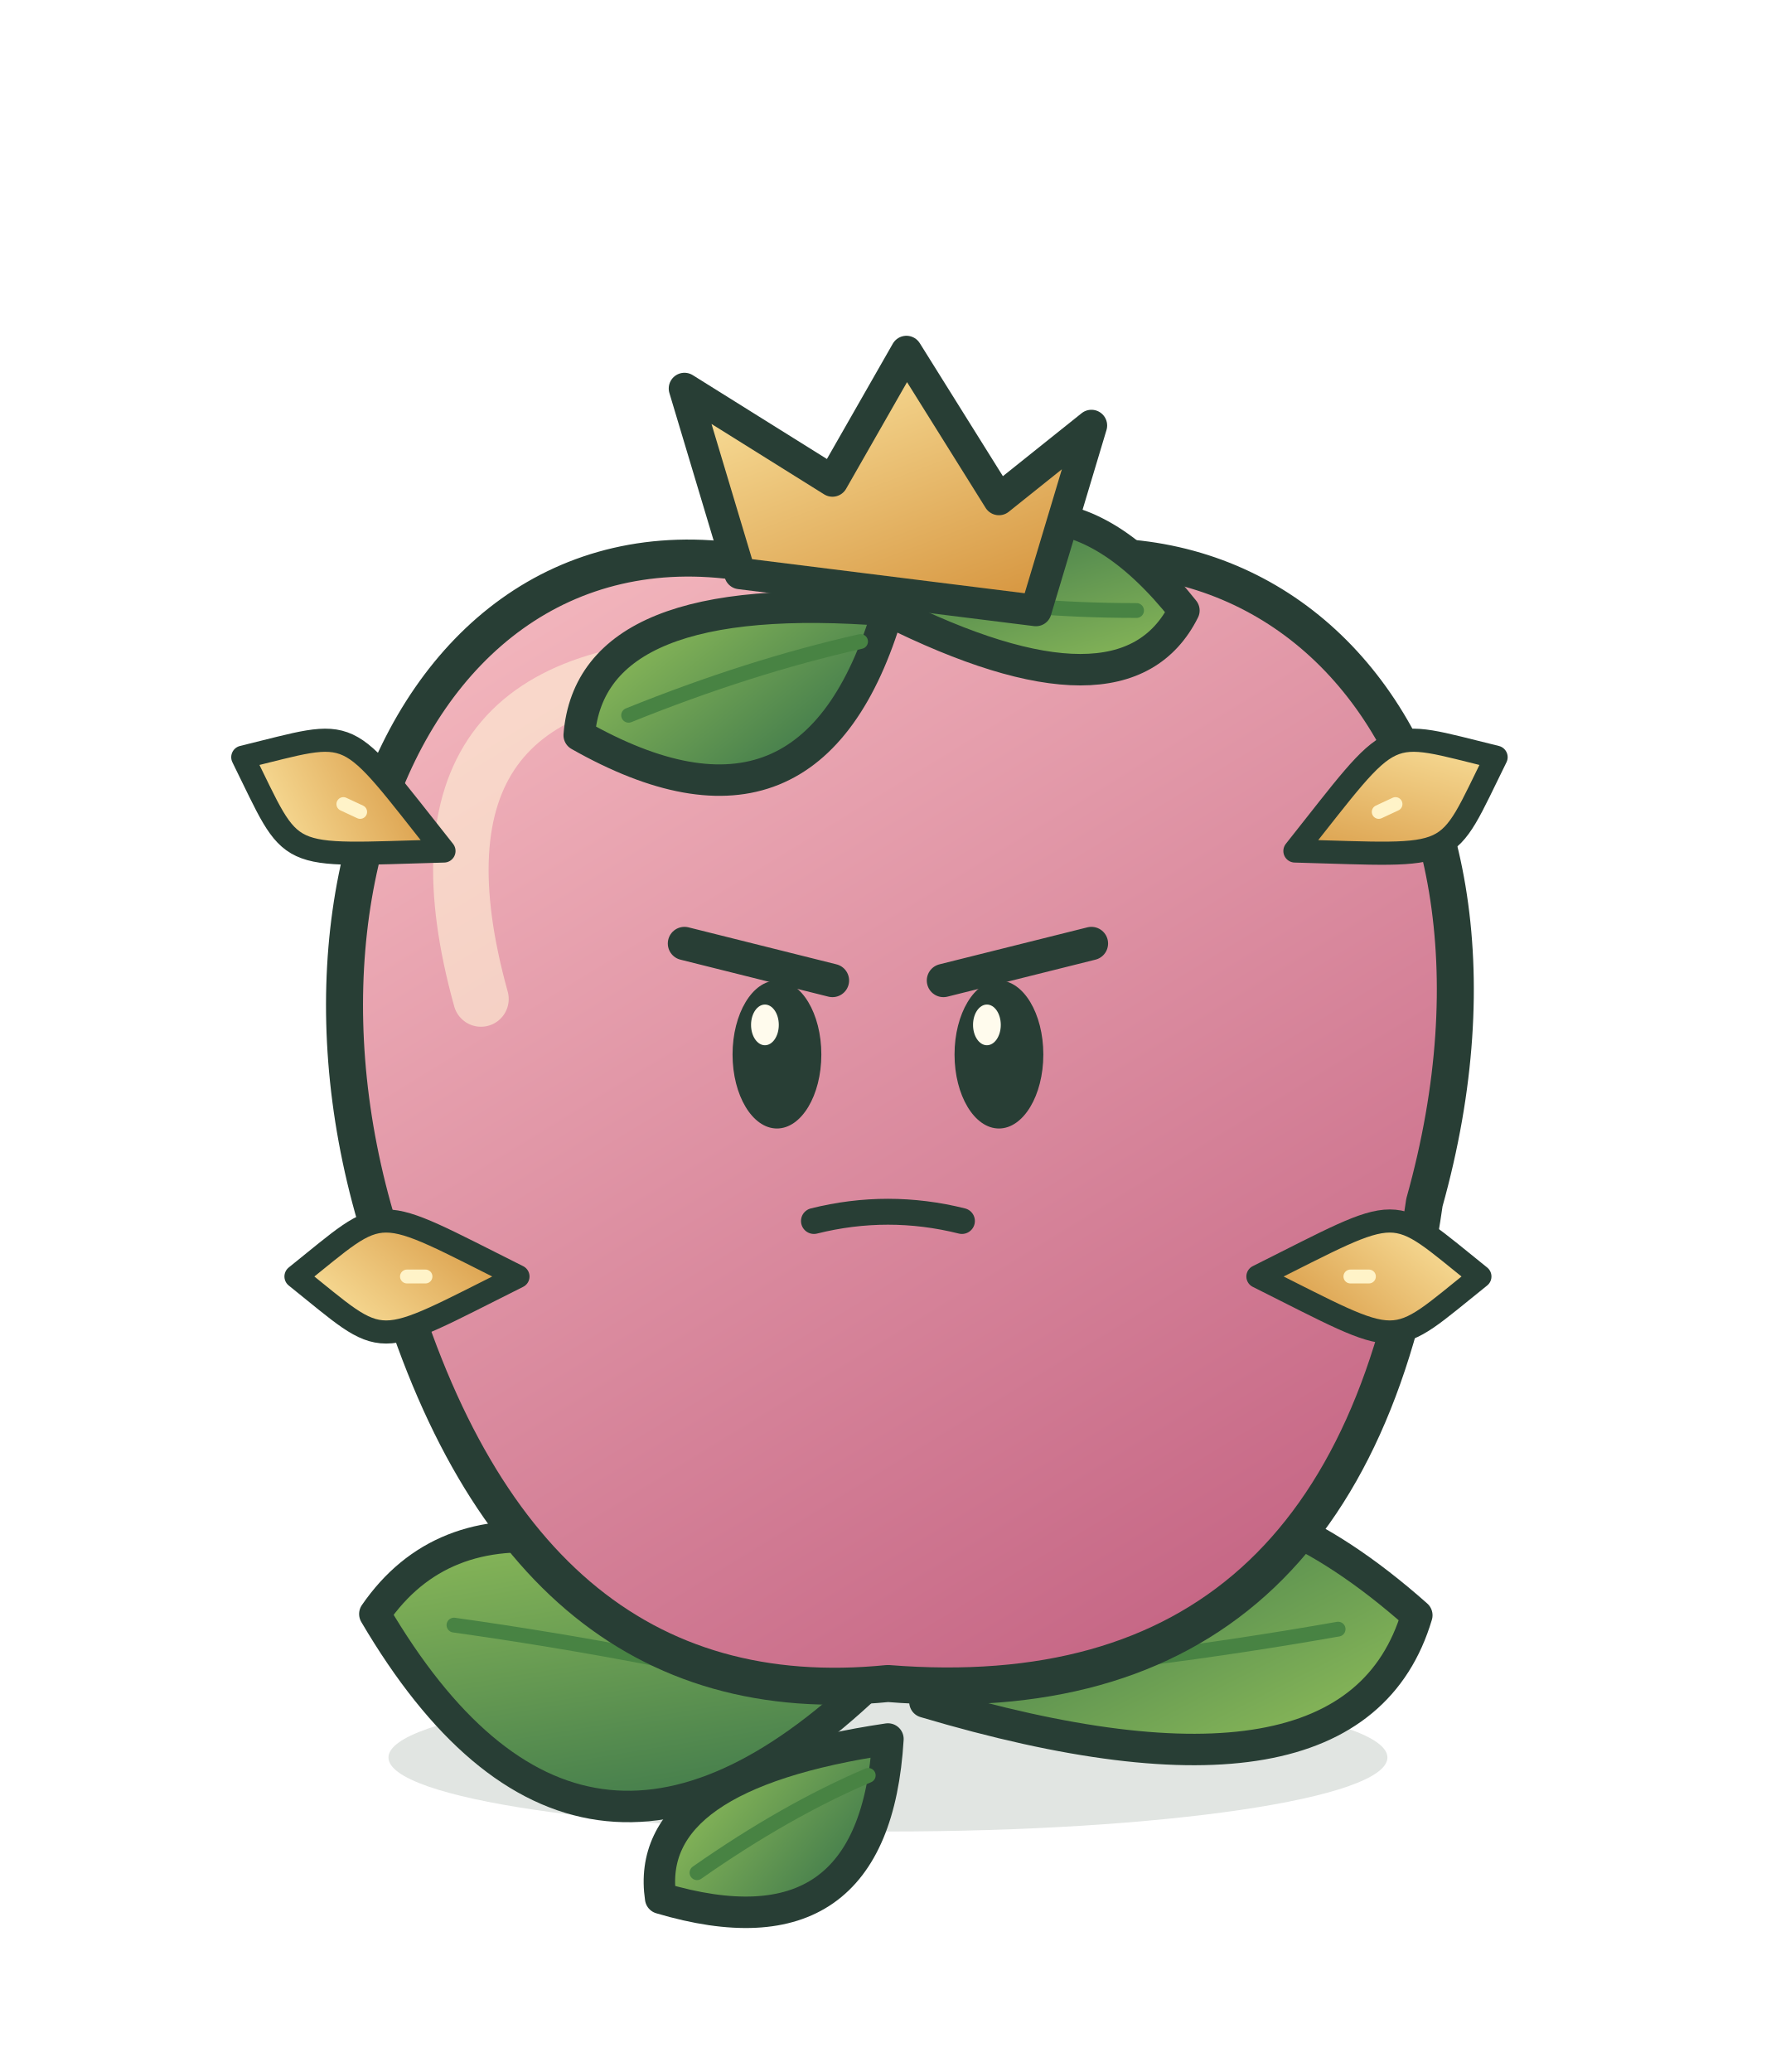
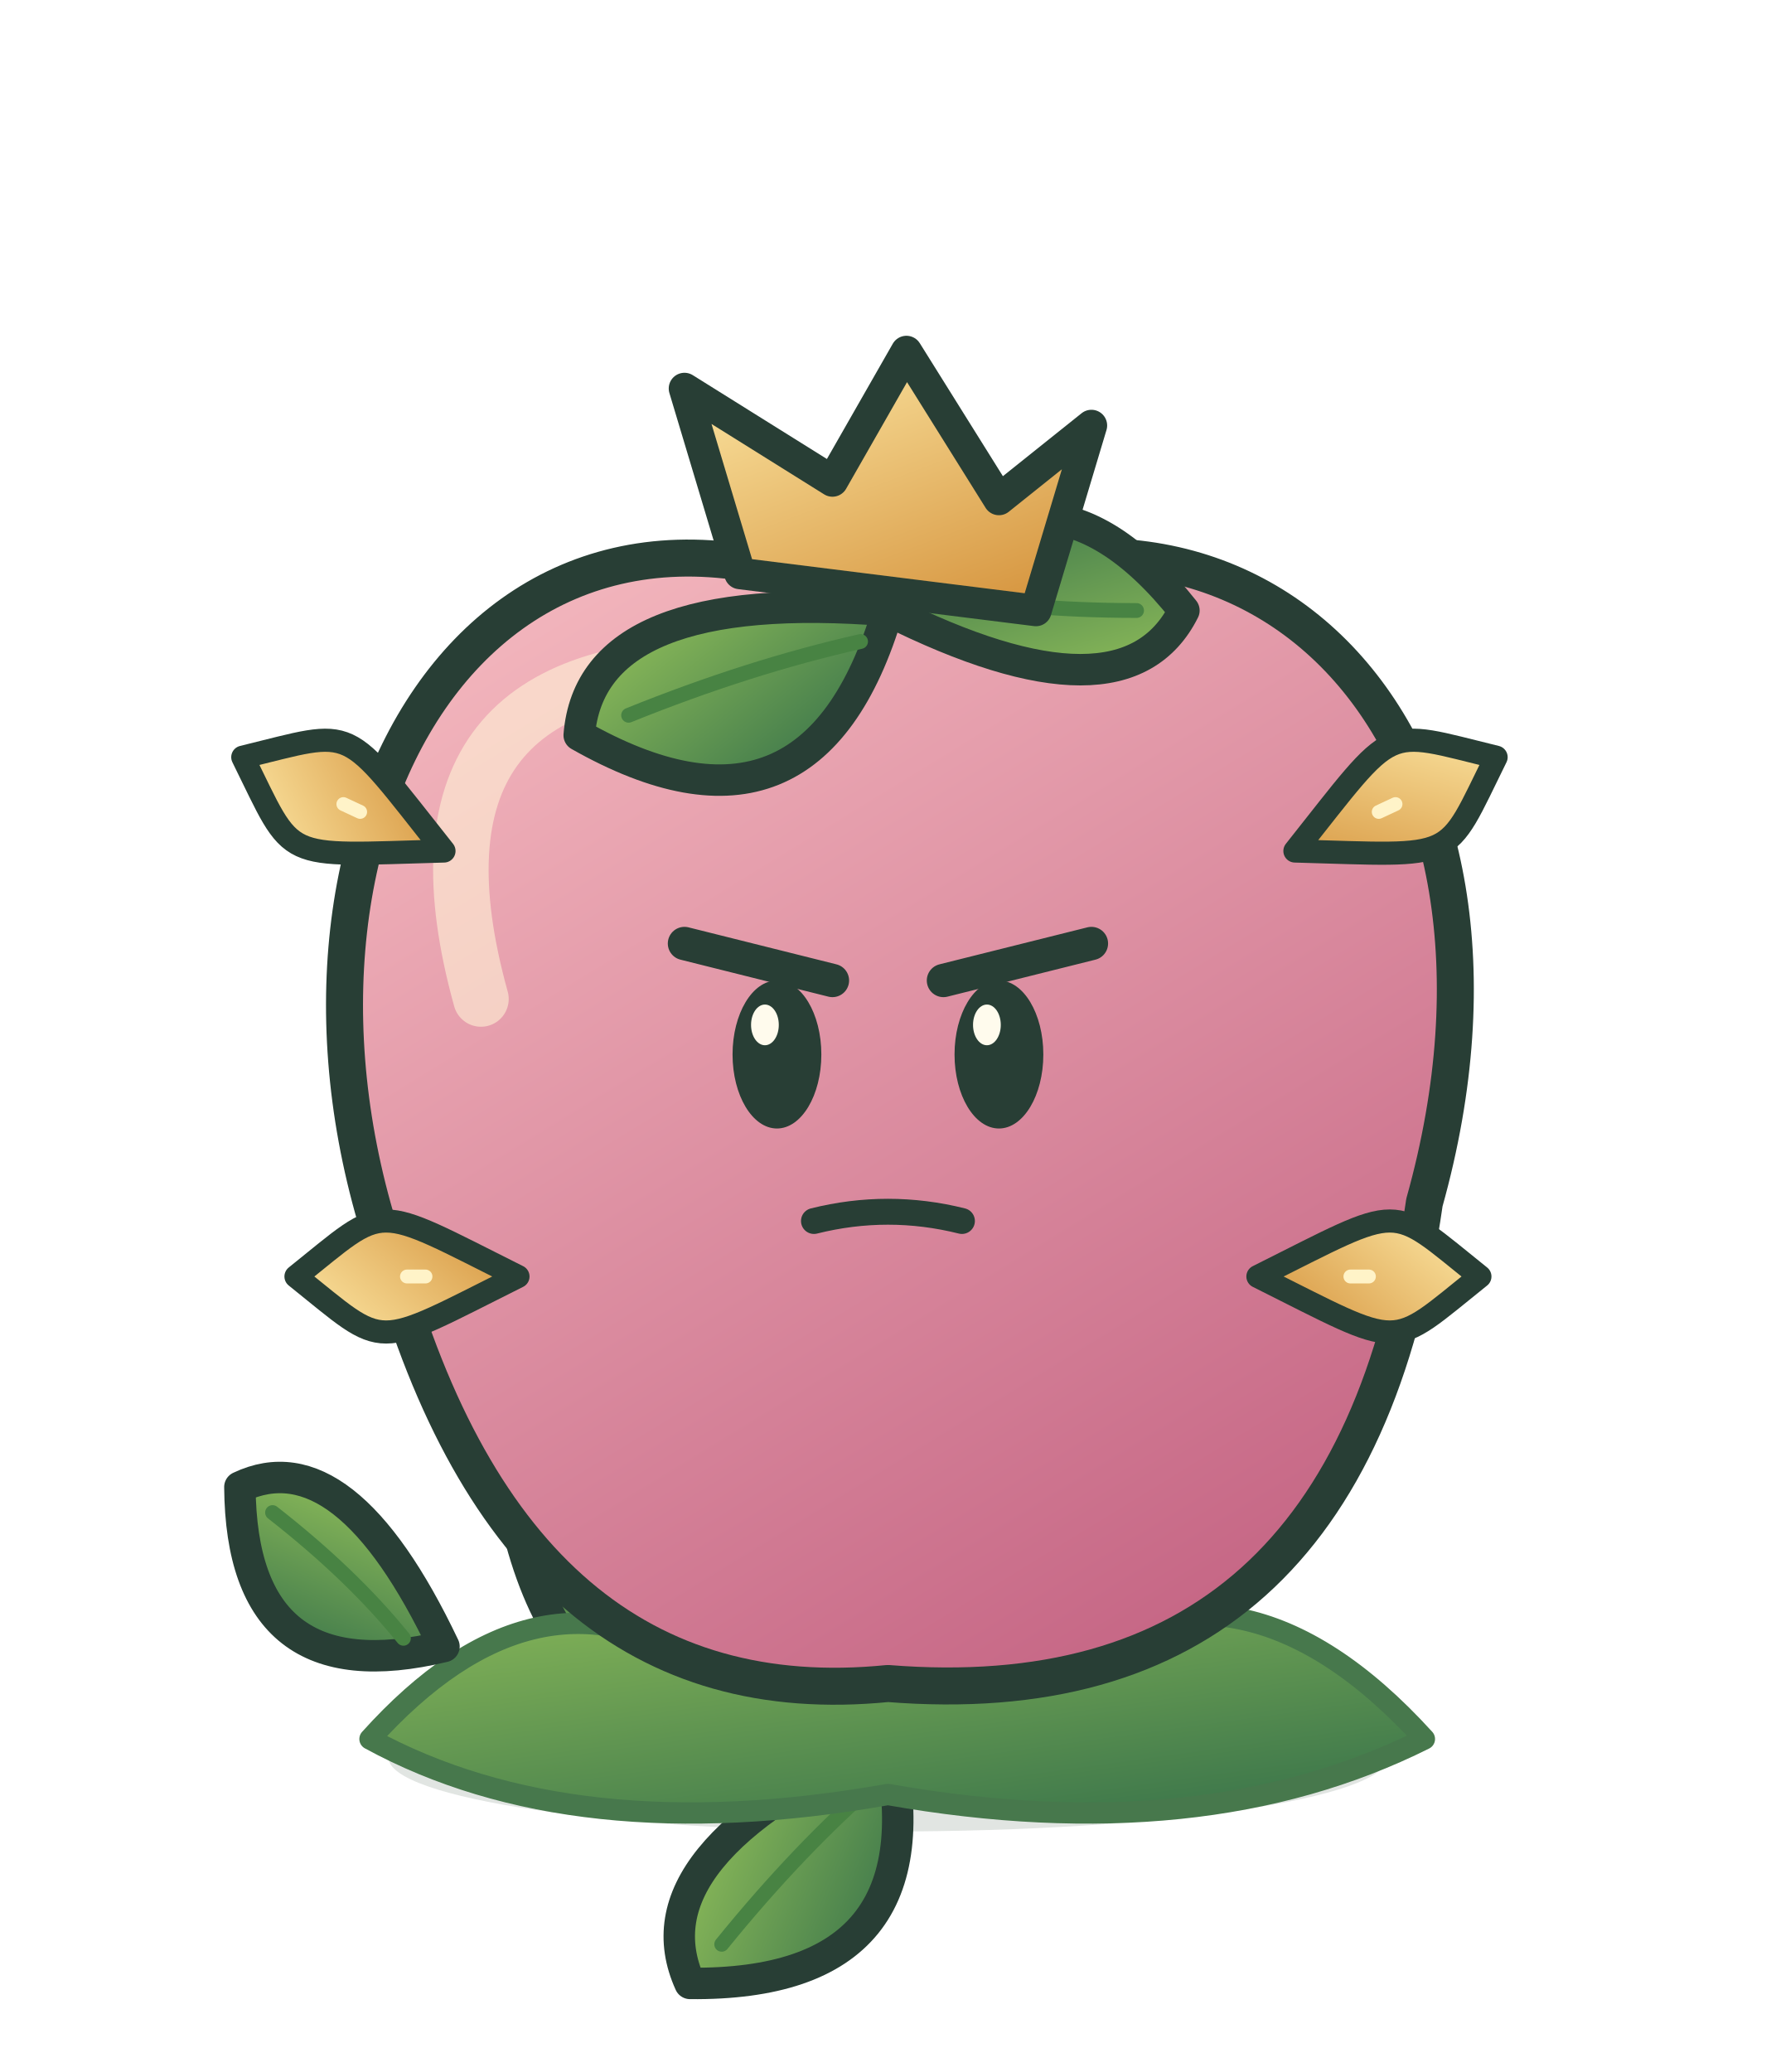
- <svg xmlns="http://www.w3.org/2000/svg" width="192" height="224" viewBox="-48 -60 96 112">
+ <svg xmlns="http://www.w3.org/2000/svg" width="192" height="224" viewBox="-48 -60 96 112" data-plant-kind="blast_pomegranate" data-art-signature="0e9e706b3bb9">
  <defs>
    <linearGradient id="pea" x1=".2" y1="0" x2=".8" y2="1">
      <stop stop-color="#b7dc7a" />
      <stop offset="1" stop-color="#55904d" />
    </linearGradient>
    <linearGradient id="leaf" x1=".2" y1="0" x2=".8" y2="1">
      <stop stop-color="#88b758" />
      <stop offset="1" stop-color="#3d774b" />
    </linearGradient>
    <linearGradient id="gold" x1=".2" y1="0" x2=".8" y2="1">
      <stop stop-color="#fbe4a0" />
      <stop offset="1" stop-color="#d6953f" />
    </linearGradient>
    <linearGradient id="sun" x1=".2" y1="0" x2=".8" y2="1">
      <stop stop-color="#f0bd65" />
      <stop offset="1" stop-color="#bf813d" />
    </linearGradient>
    <linearGradient id="cream" x1=".2" y1="0" x2=".8" y2="1">
      <stop stop-color="#fff3d4" />
      <stop offset="1" stop-color="#d9be99" />
    </linearGradient>
    <linearGradient id="bark" x1=".2" y1="0" x2=".8" y2="1">
      <stop stop-color="#dcb474" />
      <stop offset="1" stop-color="#aa783f" />
    </linearGradient>
    <linearGradient id="ice" x1=".2" y1="0" x2=".8" y2="1">
      <stop stop-color="#d7f5f4" />
      <stop offset="1" stop-color="#72abc8" />
    </linearGradient>
    <linearGradient id="mint" x1=".2" y1="0" x2=".8" y2="1">
      <stop stop-color="#bfe8cb" />
      <stop offset="1" stop-color="#599993" />
    </linearGradient>
    <linearGradient id="rose" x1=".2" y1="0" x2=".8" y2="1">
      <stop stop-color="#f3b6bd" />
      <stop offset="1" stop-color="#c36282" />
    </linearGradient>
    <linearGradient id="violet" x1=".2" y1="0" x2=".8" y2="1">
      <stop stop-color="#d9c2e9" />
      <stop offset="1" stop-color="#997bb7" />
    </linearGradient>
    <linearGradient id="plum" x1=".2" y1="0" x2=".8" y2="1">
      <stop stop-color="#a995c5" />
      <stop offset="1" stop-color="#665c8a" />
    </linearGradient>
    <linearGradient id="night" x1=".2" y1="0" x2=".8" y2="1">
      <stop stop-color="#6e6b88" />
      <stop offset="1" stop-color="#35394e" />
    </linearGradient>
    <linearGradient id="fire" x1=".2" y1="0" x2=".8" y2="1">
      <stop stop-color="#fbc478" />
      <stop offset="1" stop-color="#dc7243" />
    </linearGradient>
    <linearGradient id="stone" x1=".2" y1="0" x2=".8" y2="1">
      <stop stop-color="#b3bbae" />
      <stop offset="1" stop-color="#747f7b" />
    </linearGradient>
  </defs>
  <ellipse cx="0" cy="35" rx="27" ry="4" fill="#233e2b" opacity=".14" stroke="none" stroke-width="0" />
-   <g transform="translate(-1 31) rotate(8)">
-     <path d="M0 0 Q-21.6 -10.8 -27 0 Q-13.5 17.01 0 0Z" fill="url(#leaf)" stroke="#283e35" stroke-width="1.7" stroke-linejoin="round" stroke-linecap="round" />
-     <path d="M-2 1 Q-12.15 0 -22.68 0" fill="none" stroke="#488343" stroke-width="0.8" stroke-linejoin="round" stroke-linecap="round" />
+   <g transform="translate(-1 31) rotate(28)">
+     <path d="M0 0 Q-17.6 -8.8 -22 0 Q-11.0 13.86 0 0Z" fill="url(#leaf)" stroke="#283e35" stroke-width="1.7" stroke-linejoin="round" stroke-linecap="round" />
+     <path d="M-2 1 Q-9.9 0 -18.48 0" fill="none" stroke="#488343" stroke-width="0.8" stroke-linejoin="round" stroke-linecap="round" />
  </g>
-   <g transform="translate(2 32) rotate(170)">
-     <path d="M0 0 Q-21.6 -10.8 -27 0 Q-13.5 17.01 0 0Z" fill="url(#leaf)" stroke="#283e35" stroke-width="1.7" stroke-linejoin="round" stroke-linecap="round" />
-     <path d="M-2 1 Q-12.15 0 -22.68 0" fill="none" stroke="#488343" stroke-width="0.8" stroke-linejoin="round" stroke-linecap="round" />
+   <g transform="translate(2 32) rotate(144)">
+     <path d="M0 0 Q-19.2 -9.6 -24 0 Q-12.0 15.12 0 0Z" fill="url(#leaf)" stroke="#283e35" stroke-width="1.7" stroke-linejoin="round" stroke-linecap="round" />
+     <path d="M-2 1 Q-10.8 0 -20.16 0" fill="none" stroke="#488343" stroke-width="0.8" stroke-linejoin="round" stroke-linecap="round" />
  </g>
-   <g transform="translate(0 34) rotate(-35)">
-     <path d="M0 0 Q-12.0 -6.0 -15 0 Q-7.5 9.45 0 0Z" fill="url(#leaf)" stroke="#283e35" stroke-width="1.7" stroke-linejoin="round" stroke-linecap="round" />
-     <path d="M-2 1 Q-6.75 0 -12.6 0" fill="none" stroke="#488343" stroke-width="0.8" stroke-linejoin="round" stroke-linecap="round" />
+   <g transform="translate(0 34) rotate(-51)">
+     <path d="M0 0 Q-13.6 -6.8 -17 0 Q-8.5 10.71 0 0Z" fill="url(#leaf)" stroke="#283e35" stroke-width="1.7" stroke-linejoin="round" stroke-linecap="round" />
+     <path d="M-2 1 Q-7.65 0 -14.28 0" fill="none" stroke="#488343" stroke-width="0.8" stroke-linejoin="round" stroke-linecap="round" />
+   </g>
+   <path d="M-28 34 Q-19 24 -10 30 Q-1 20 9 30 Q19 23 29 34 Q17 40 0 37 Q-17 40 -28 34Z" fill="url(#leaf)" stroke="#47784c" stroke-width="1.15" stroke-linejoin="round" stroke-linecap="round" />
+   <g transform="translate(-24 29) rotate(38)">
+     <path d="M0 0 Q-11.2 -5.6 -14 0 Q-7.0 8.82 0 0Z" fill="url(#leaf)" stroke="#283e35" stroke-width="1.7" stroke-linejoin="round" stroke-linecap="round" />
+     <path d="M-2 1 Q-6.3 0 -11.76 0" fill="none" stroke="#488343" stroke-width="0.8" stroke-linejoin="round" stroke-linecap="round" />
  </g>
  <path d="M0 -27 C-22 -38 -35 -15 -27 8 Q-20 33 0 31 Q25 33 29 5 C36 -20 20 -37 0 -27Z" fill="url(#rose)" stroke="#283e35" stroke-width="2" stroke-linejoin="round" stroke-linecap="round" />
  <path d="M-22 -6 Q-27 -24 -9 -24" fill="none" stroke="#fff2d5" stroke-width="3" stroke-linejoin="round" stroke-linecap="round" opacity=".6" />
  <g transform="translate(0 -27) rotate(-22)">
    <path d="M0 0 Q-14.4 -7.2 -18 0 Q-9.0 11.34 0 0Z" fill="url(#leaf)" stroke="#283e35" stroke-width="1.7" stroke-linejoin="round" stroke-linecap="round" />
    <path d="M-2 1 Q-8.1 0 -15.12 0" fill="none" stroke="#488343" stroke-width="0.8" stroke-linejoin="round" stroke-linecap="round" />
  </g>
  <g transform="translate(0 -27) rotate(180)">
    <path d="M0 0 Q-12.8 -6.4 -16 0 Q-8.0 10.08 0 0Z" fill="url(#leaf)" stroke="#283e35" stroke-width="1.7" stroke-linejoin="round" stroke-linecap="round" />
    <path d="M-2 1 Q-7.2 0 -13.44 0" fill="none" stroke="#488343" stroke-width="0.8" stroke-linejoin="round" stroke-linecap="round" />
  </g>
  <ellipse cx="-6" cy="-3" rx="2.4" ry="4" fill="#283e35" stroke="none" stroke-width="1.4" />
  <ellipse cx="-6.65" cy="-4.6" rx="0.75" ry="1.1" fill="#fffbed" stroke="none" stroke-width="1.4" />
  <ellipse cx="6" cy="-3" rx="2.4" ry="4" fill="#283e35" stroke="none" stroke-width="1.4" />
  <ellipse cx="5.35" cy="-4.6" rx="0.75" ry="1.1" fill="#fffbed" stroke="none" stroke-width="1.4" />
  <path d="M-11 -9 l8 2 M3 -7 l8 -2" fill="none" stroke="#283e35" stroke-width="1.8" stroke-linejoin="round" stroke-linecap="round" />
  <path d="M-4 6 q4 -1 8 0" fill="none" stroke="#283e35" stroke-width="1.4" stroke-linejoin="round" stroke-linecap="round" />
  <g transform="translate(-24 -14) rotate(-65)">
    <path d="M0 0 C-4 -8 -4 -7 0 -12 C4 -7 4 -8 0 0Z" fill="url(#gold)" stroke="#283e35" stroke-width="1.25" stroke-linejoin="round" stroke-linecap="round" />
    <path d="M0 -5 V-6" fill="none" stroke="#fff3c8" stroke-width="0.75" stroke-linejoin="round" stroke-linecap="round" />
  </g>
  <g transform="translate(22 -14) rotate(65)">
    <path d="M0 0 C-4 -8 -4 -7 0 -12 C4 -7 4 -8 0 0Z" fill="url(#gold)" stroke="#283e35" stroke-width="1.25" stroke-linejoin="round" stroke-linecap="round" />
    <path d="M0 -5 V-6" fill="none" stroke="#fff3c8" stroke-width="0.75" stroke-linejoin="round" stroke-linecap="round" />
  </g>
  <g transform="translate(-20 9) rotate(-90)">
    <path d="M0 0 C-4 -8 -4 -7 0 -12 C4 -7 4 -8 0 0Z" fill="url(#gold)" stroke="#283e35" stroke-width="1.25" stroke-linejoin="round" stroke-linecap="round" />
    <path d="M0 -5 V-6" fill="none" stroke="#fff3c8" stroke-width="0.75" stroke-linejoin="round" stroke-linecap="round" />
  </g>
  <g transform="translate(20 9) rotate(90)">
    <path d="M0 0 C-4 -8 -4 -7 0 -12 C4 -7 4 -8 0 0Z" fill="url(#gold)" stroke="#283e35" stroke-width="1.25" stroke-linejoin="round" stroke-linecap="round" />
    <path d="M0 -5 V-6" fill="none" stroke="#fff3c8" stroke-width="0.75" stroke-linejoin="round" stroke-linecap="round" />
  </g>
  <path d="M-8 -29 L-11 -39 L-3 -34 L1 -41 L6 -33 L11 -37 L8 -27Z" fill="url(#gold)" stroke="#283e35" stroke-width="1.7" stroke-linejoin="round" stroke-linecap="round" />
</svg>
